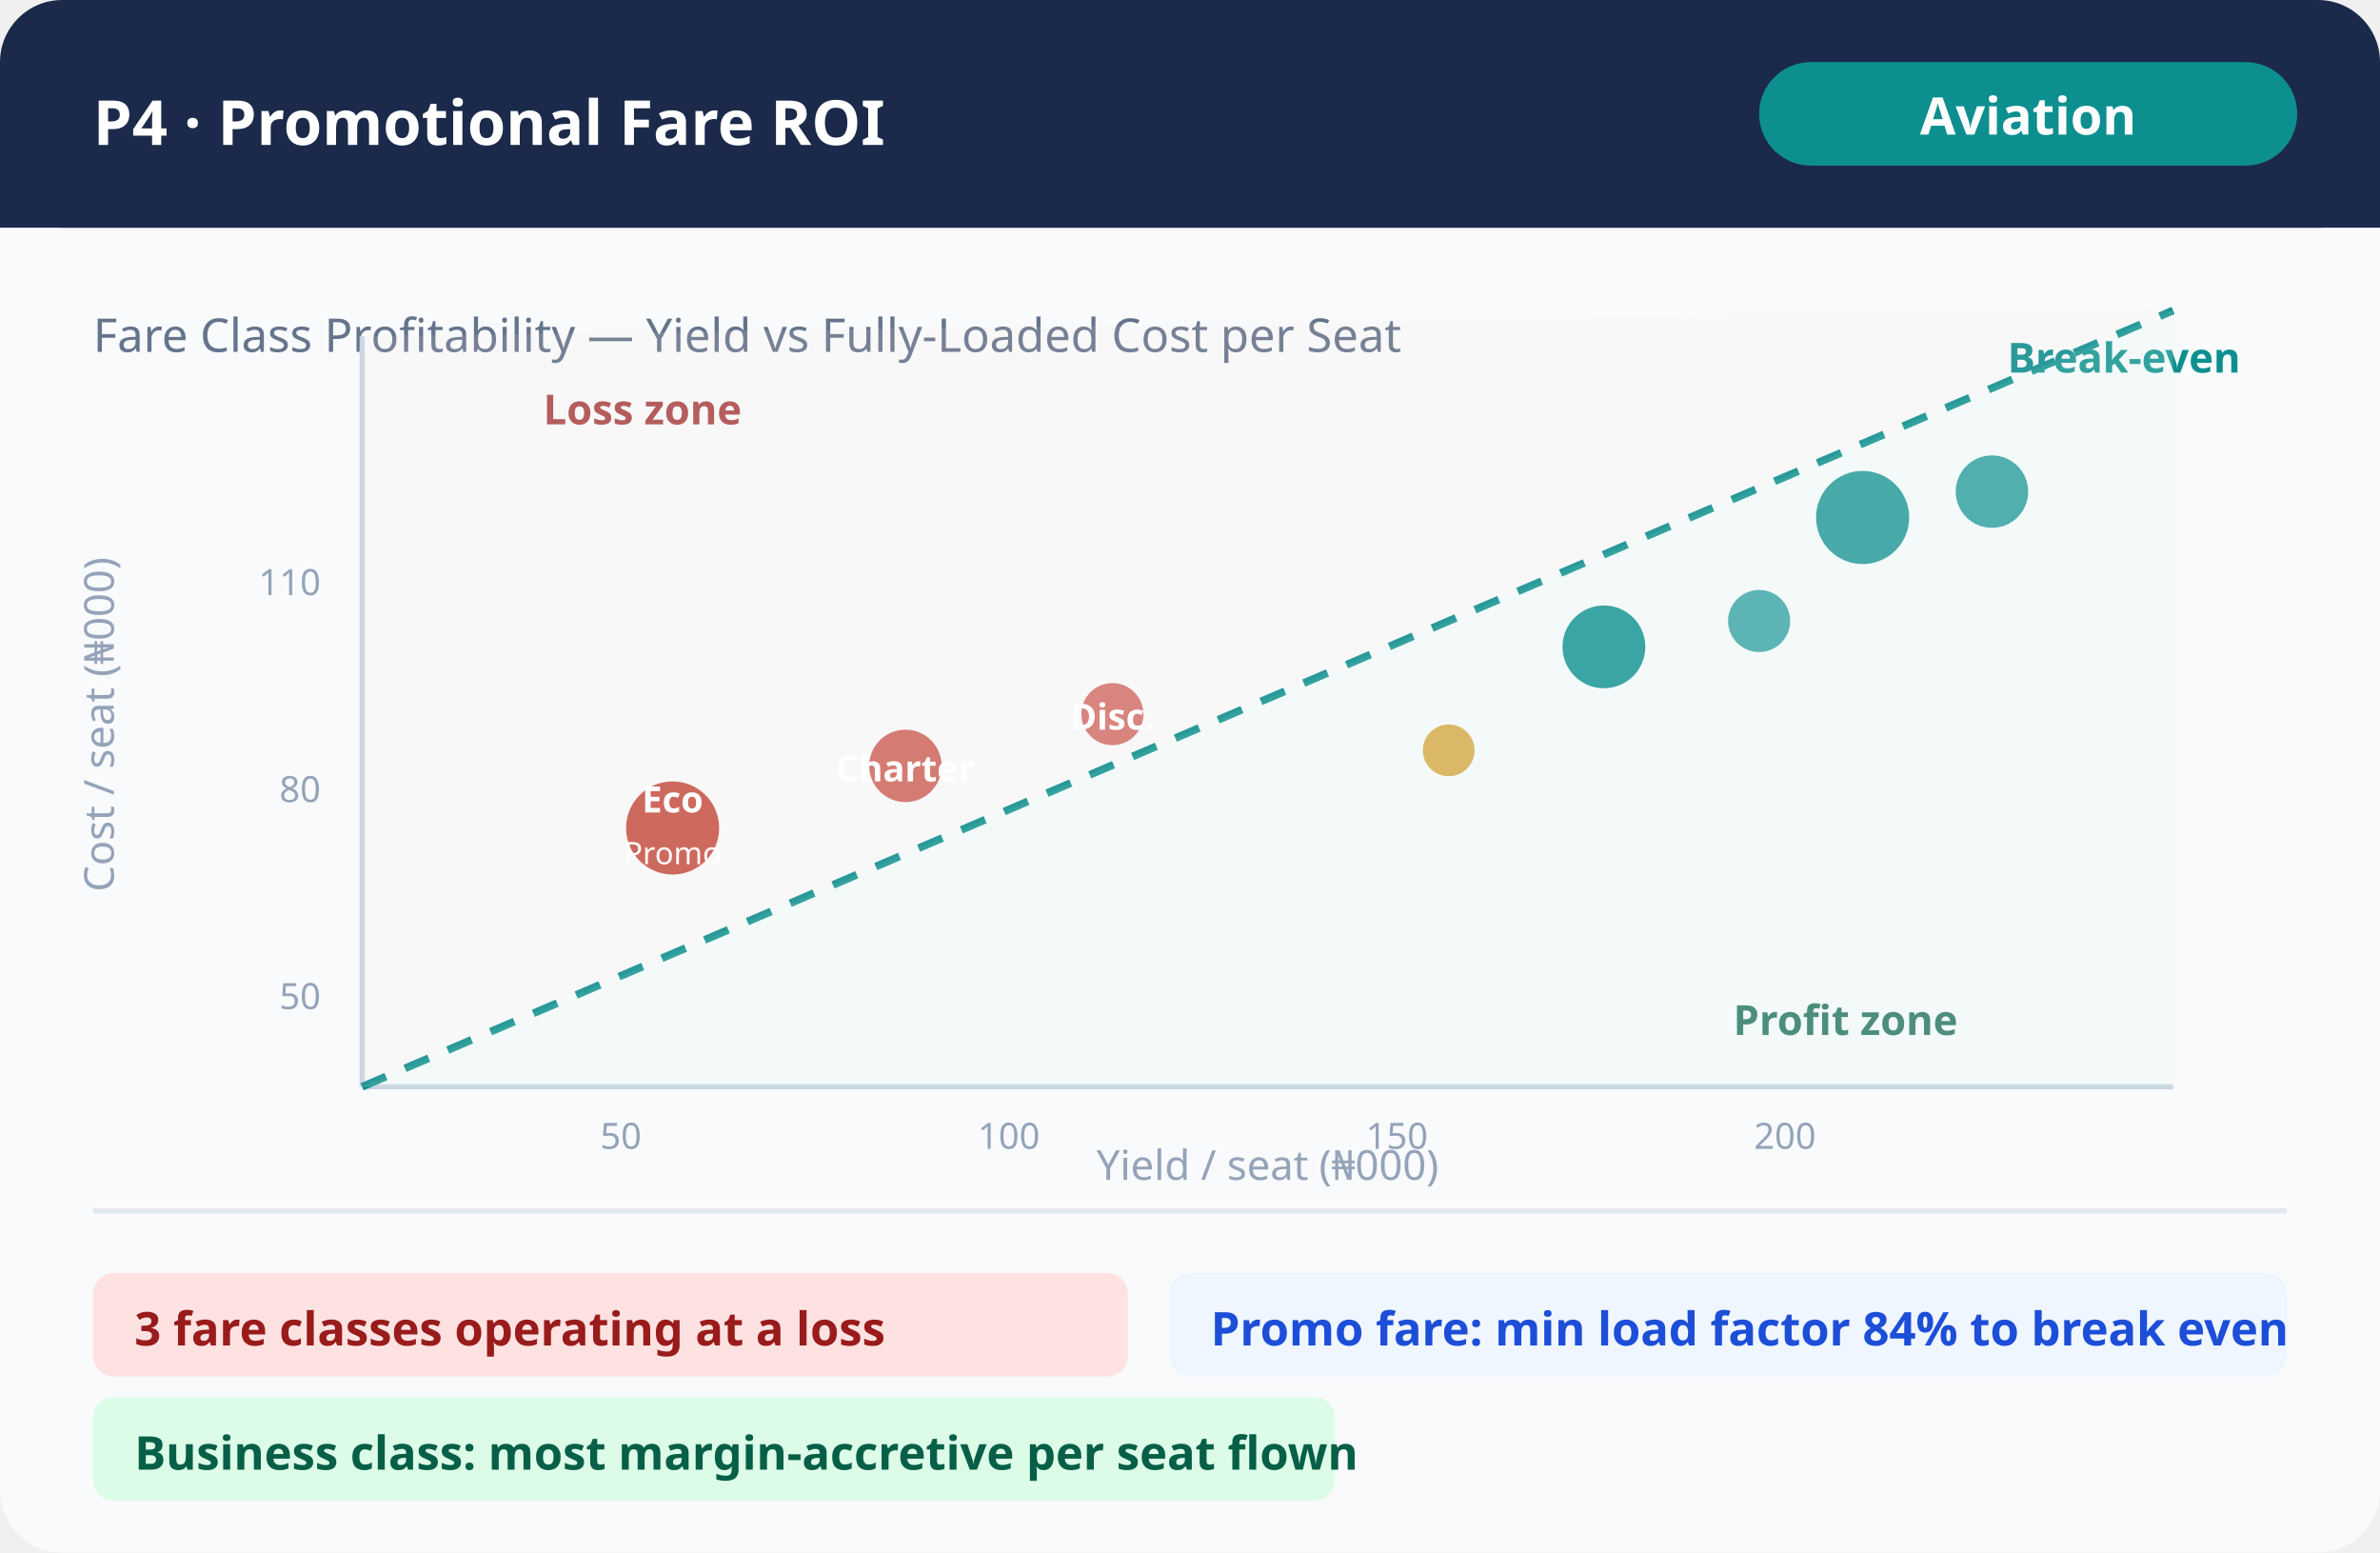
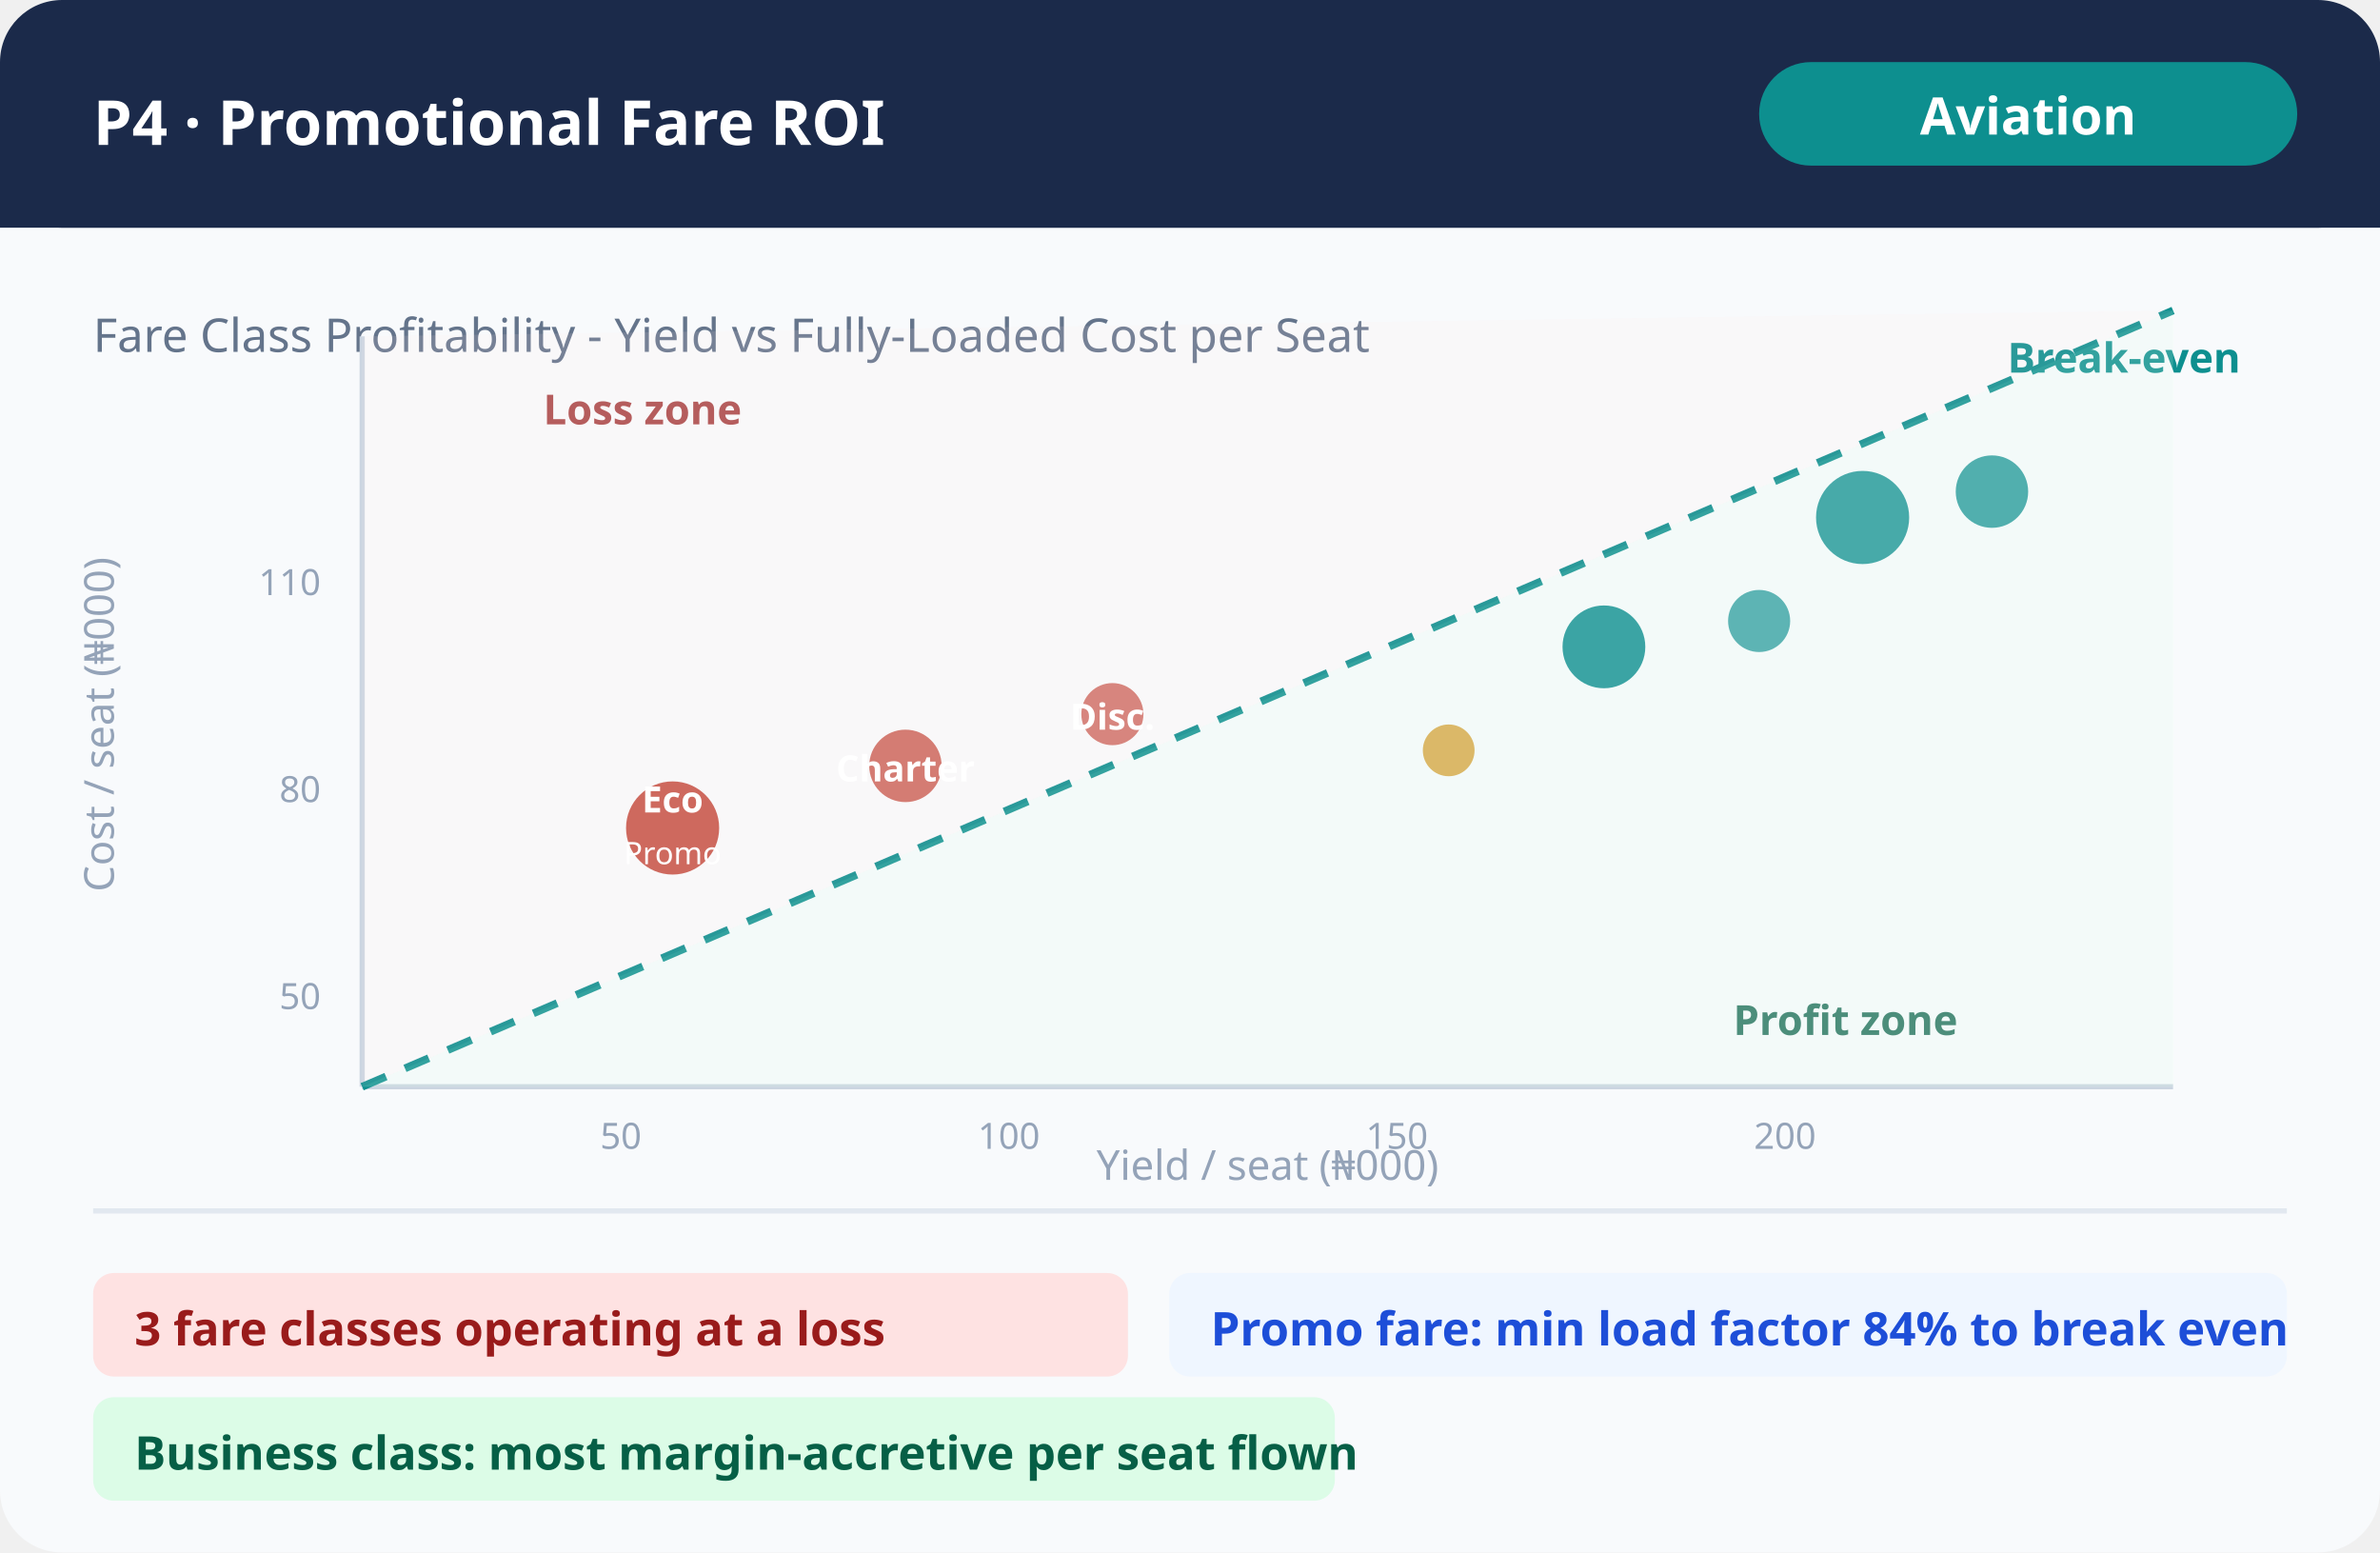
<svg xmlns="http://www.w3.org/2000/svg" viewBox="0 0 460 300" font-family="DM Sans, sans-serif">
  <rect width="460" height="300" fill="#F8FAFC" rx="12" />
  <rect width="460" height="44" fill="#1B2A4A" rx="12" />
  <rect y="32" width="460" height="12" fill="#1B2A4A" />
  <text x="18" y="28" font-size="12" font-weight="700" fill="white">P4 · Promotional Fare ROI</text>
  <rect x="340" y="12" width="104" height="20" fill="#0D8F8F" rx="10" />
  <text x="392" y="26" text-anchor="middle" font-size="10" font-weight="600" fill="white">Aviation</text>
-   <text x="18" y="68" font-size="9" fill="#64748B">Fare Class Profitability — Yield vs Fully-Loaded Cost per Seat</text>
+   <text x="18" y="68" font-size="9" fill="#64748B">Fare Class Profitability - Yield vs Fully-Loaded Cost per Seat</text>
  <line x1="70" y1="210" x2="420" y2="210" stroke="#CBD5E1" stroke-width="1" />
  <line x1="70" y1="65" x2="70" y2="210" stroke="#CBD5E1" stroke-width="1" />
  <line x1="70" y1="210" x2="420" y2="60" stroke="#0D8F8F" stroke-width="1.5" stroke-dasharray="5,4" />
  <text x="388" y="72" font-size="8" fill="#0D8F8F" font-weight="600">Break-even</text>
  <polygon points="70,210 420,60 420,210" fill="#DCFCE7" opacity="0.18" />
  <polygon points="70,210 70,65 420,60" fill="#FEE2E2" opacity="0.12" />
  <text x="245" y="228" text-anchor="middle" font-size="8" fill="#94A3B8">Yield / seat (₦000)</text>
  <text x="22" y="140" transform="rotate(-90 22 140)" font-size="8" fill="#94A3B8" text-anchor="middle">Cost / seat (₦000)</text>
  <text x="120" y="222" text-anchor="middle" font-size="7" fill="#94A3B8">50</text>
  <text x="195" y="222" text-anchor="middle" font-size="7" fill="#94A3B8">100</text>
  <text x="270" y="222" text-anchor="middle" font-size="7" fill="#94A3B8">150</text>
  <text x="345" y="222" text-anchor="middle" font-size="7" fill="#94A3B8">200</text>
  <text x="62" y="195" text-anchor="end" font-size="7" fill="#94A3B8">50</text>
  <text x="62" y="155" text-anchor="end" font-size="7" fill="#94A3B8">80</text>
  <text x="62" y="115" text-anchor="end" font-size="7" fill="#94A3B8">110</text>
  <circle cx="310" cy="125" r="8" fill="#0D8F8F" opacity="0.8" />
  <circle cx="360" cy="100" r="9" fill="#0D8F8F" opacity="0.75" />
  <circle cx="385" cy="95" r="7" fill="#0D8F8F" opacity="0.7" />
  <circle cx="280" cy="145" r="5" fill="#D4A843" opacity="0.8" />
  <circle cx="340" cy="120" r="6" fill="#0D8F8F" opacity="0.65" />
  <circle cx="130" cy="160" r="9" fill="#C0392B" opacity="0.75" />
  <text x="130" y="157" text-anchor="middle" font-size="7" fill="white" font-weight="700">Eco</text>
  <text x="130" y="167" text-anchor="middle" font-size="6" fill="white">Promo</text>
  <circle cx="175" cy="148" r="7" fill="#C0392B" opacity="0.65" />
  <text x="175" y="151" text-anchor="middle" font-size="7" fill="white" font-weight="700">Charter</text>
  <circle cx="215" cy="138" r="6" fill="#C0392B" opacity="0.6" />
  <text x="215" y="141" text-anchor="middle" font-size="7" fill="white" font-weight="700">Disc.</text>
  <text x="105" y="82" font-size="8" fill="#991B1B" font-weight="600" opacity="0.7">Loss zone</text>
  <text x="335" y="200" font-size="8" fill="#065F46" font-weight="600" opacity="0.7">Profit zone</text>
  <line x1="18" y1="234" x2="442" y2="234" stroke="#E2E8F0" stroke-width="1" />
  <rect x="18" y="246" width="200" height="20" fill="#FEE2E2" rx="4" />
  <text x="26" y="260" font-size="9" fill="#991B1B" font-weight="600">3 fare classes operating at a loss</text>
  <rect x="226" y="246" width="216" height="20" fill="#EFF6FF" rx="4" />
  <text x="234" y="260" font-size="9" fill="#1D4ED8" font-weight="600">Promo fare: min load factor 84% to break even</text>
  <rect x="18" y="270" width="240" height="20" fill="#DCFCE7" rx="4" />
  <text x="26" y="284" font-size="9" fill="#065F46" font-weight="600">Business class: most margin-accretive per seat flown</text>
</svg>
